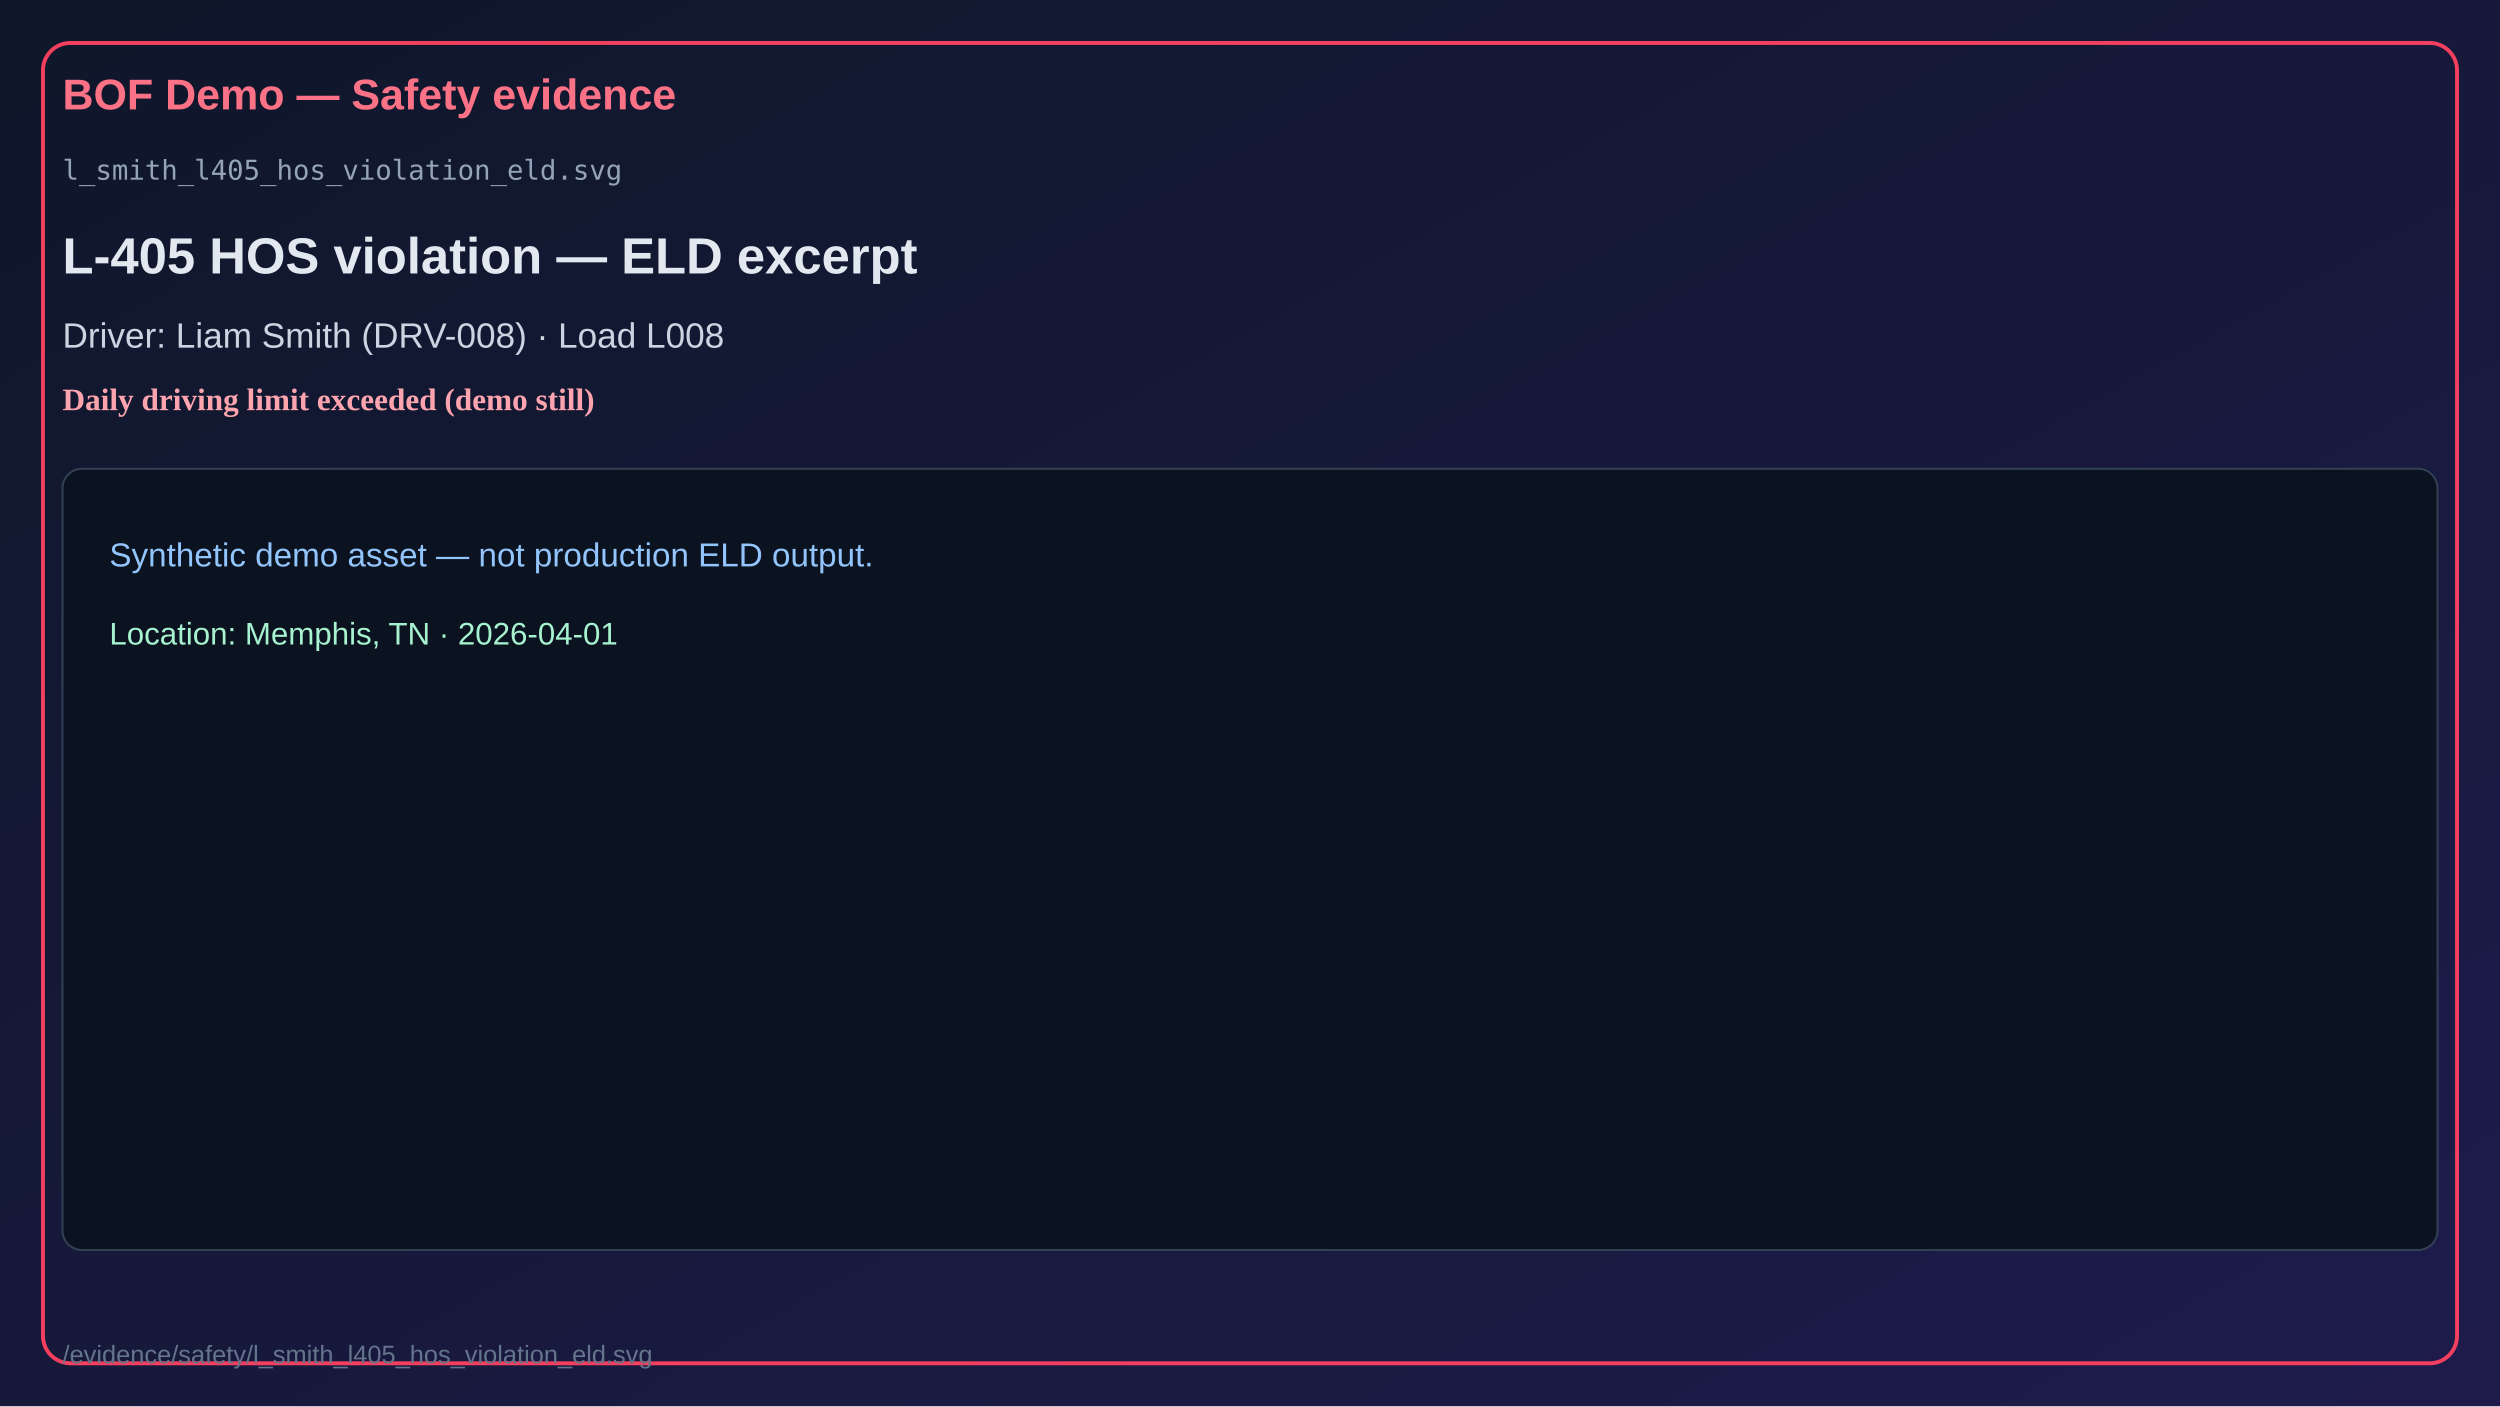
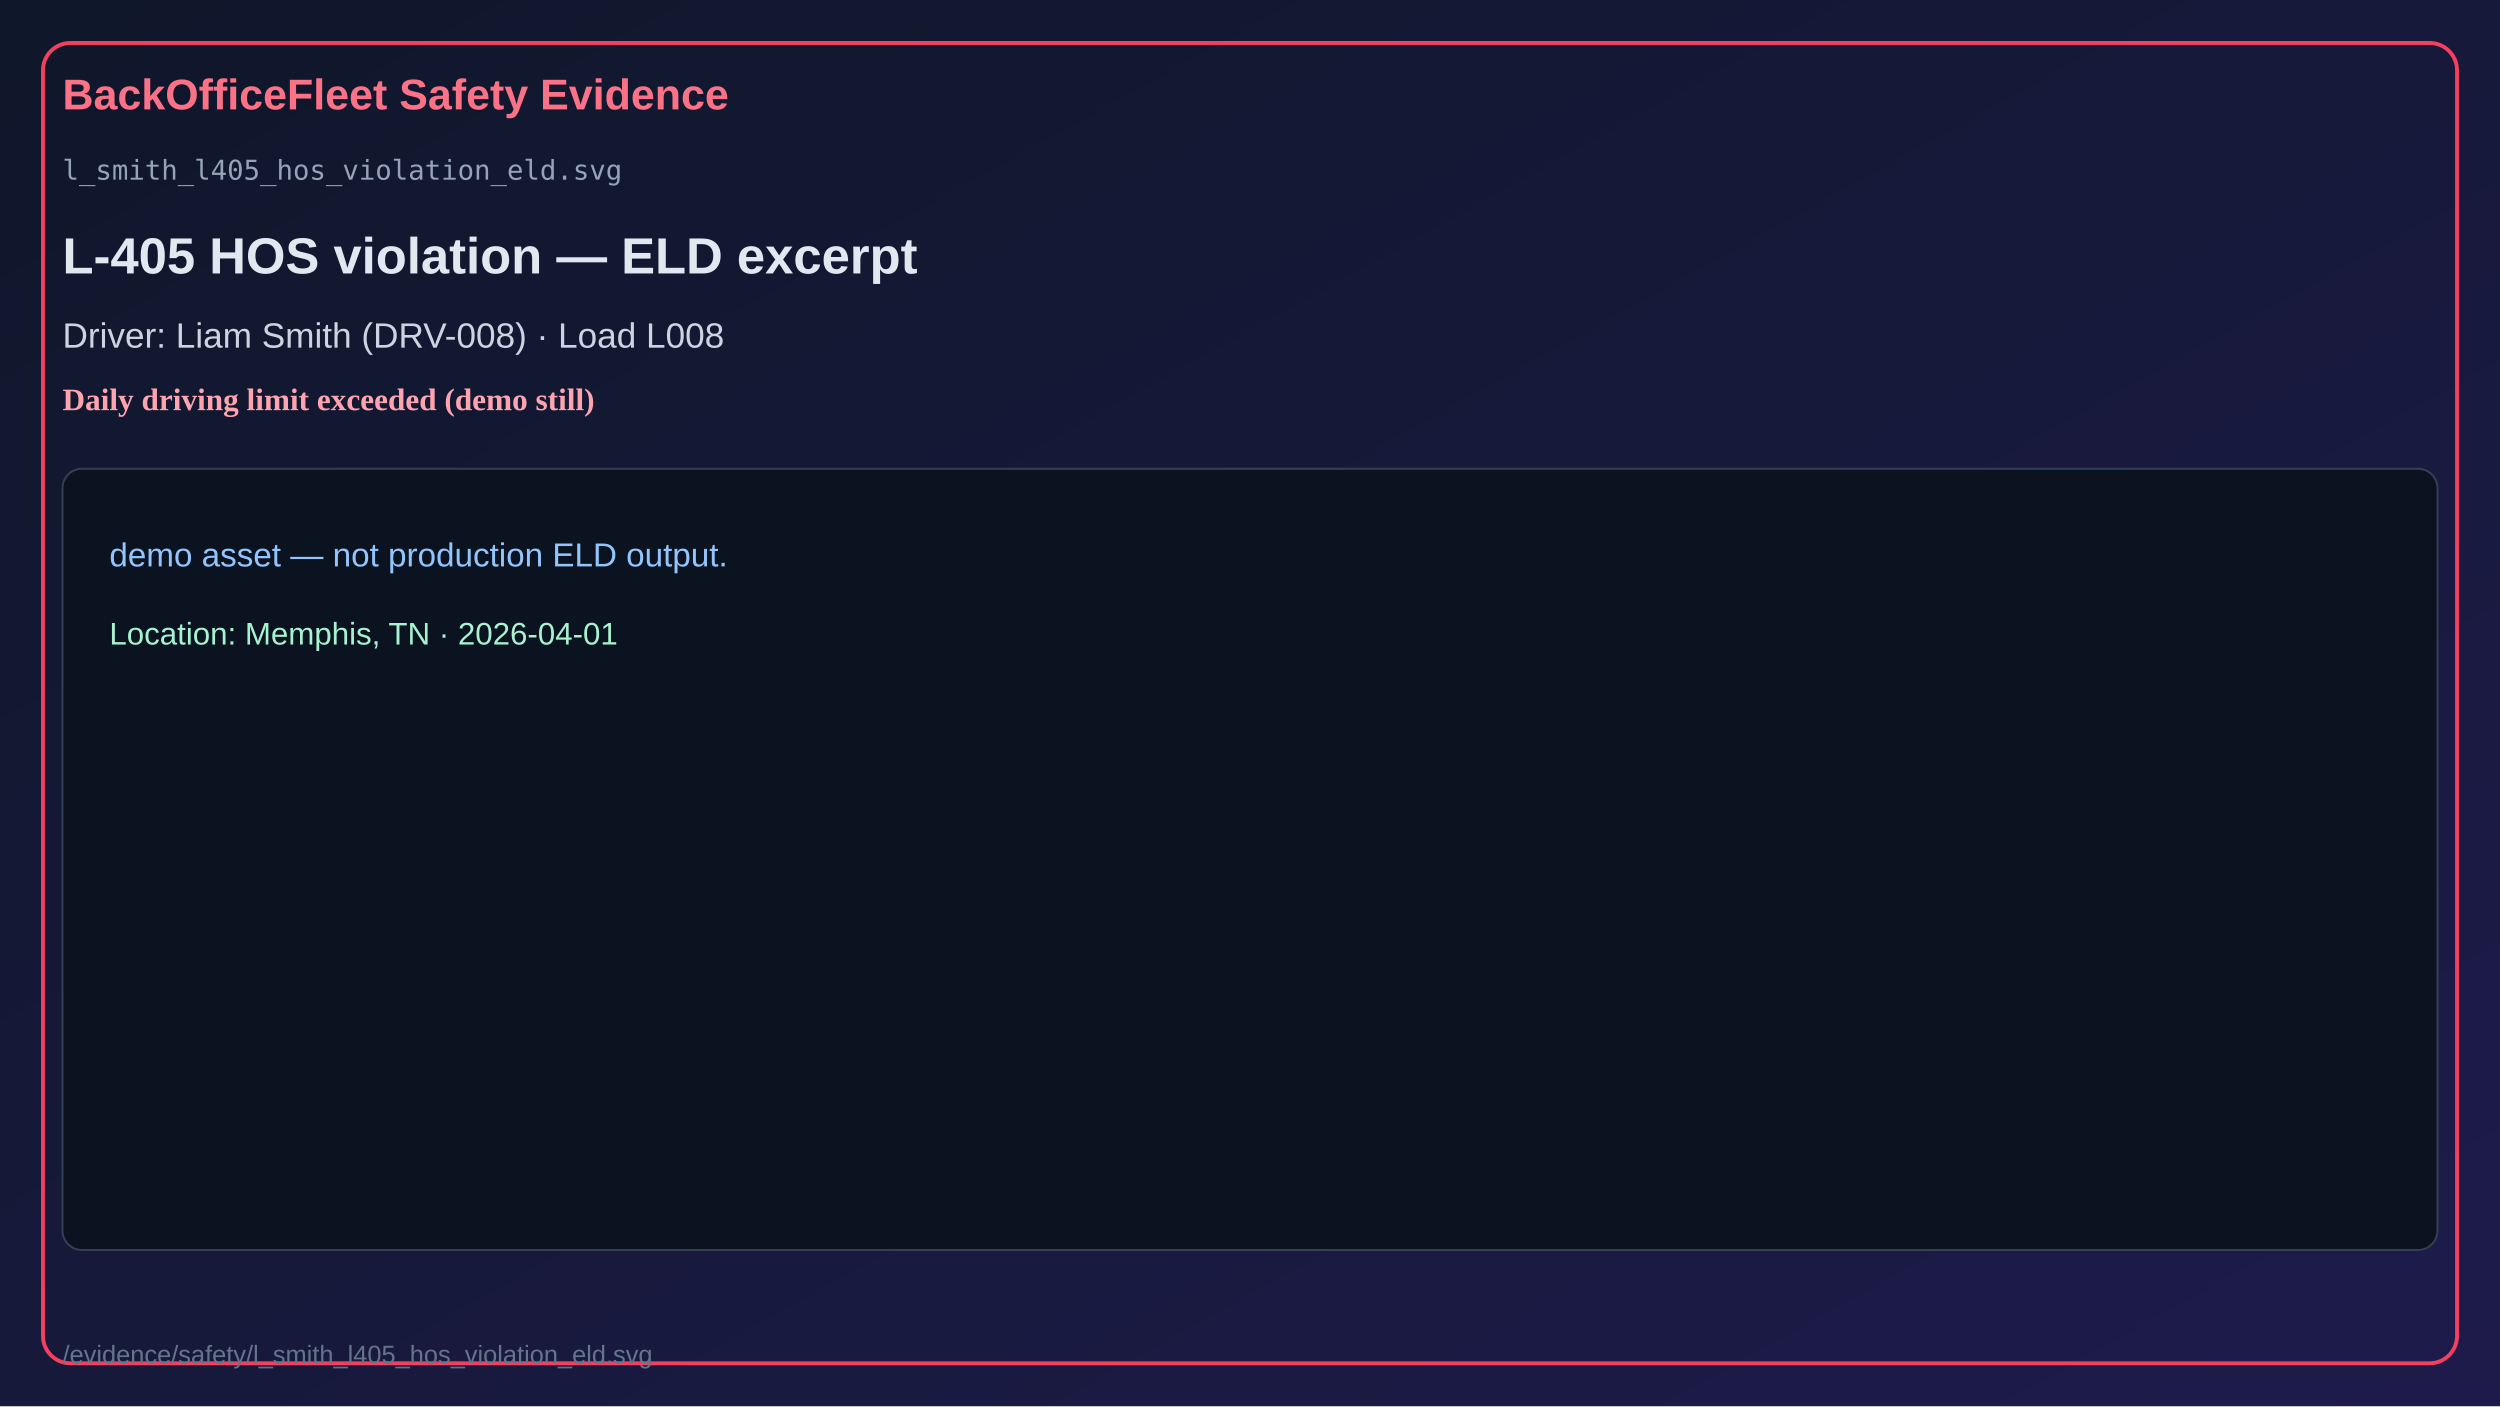
<svg xmlns="http://www.w3.org/2000/svg" width="1280" height="720" viewBox="0 0 1280 720">
  <defs>
    <linearGradient id="bg" x1="0" y1="0" x2="1" y2="1">
      <stop offset="0%" stop-color="#0f172a" />
      <stop offset="100%" stop-color="#1e1b4b" />
    </linearGradient>
  </defs>
  <rect width="1280" height="720" fill="url(#bg)" />
  <rect x="22" y="22" width="1236" height="676" rx="14" fill="none" stroke="#f43f5e" stroke-width="2" />
-   <text x="32" y="56" fill="#fb7185" font-size="22" font-family="Segoe UI, Arial" font-weight="700">BOF Demo — Safety evidence</text>
+   <text x="32" y="56" fill="#fb7185" font-size="22" font-family="Segoe UI, Arial" font-weight="700">BackOfficeFleet Safety Evidence</text>
  <text x="32" y="92" fill="#94a3b8" font-size="14" font-family="Consolas, monospace">l_smith_l405_hos_violation_eld.svg</text>
  <text x="32" y="140" fill="#e2e8f0" font-size="26" font-family="Segoe UI, Arial" font-weight="600">L-405 HOS violation — ELD excerpt</text>
  <text x="32" y="178" fill="#cbd5e1" font-size="18" font-family="Segoe UI, Arial">Driver: Liam Smith (DRV-008) · Load L008</text>
  <text x="32" y="210" fill="#fda4af" font-size="16" font-weight="700">Daily driving limit exceeded (demo still)</text>
  <rect x="32" y="240" width="1216" height="400" rx="10" fill="#0b1220" stroke="#334155" />
-   <text x="56" y="290" fill="#93c5fd" font-size="17" font-family="Segoe UI, Arial">Synthetic demo asset — not production ELD output.</text>
+   <text x="56" y="290" fill="#93c5fd" font-size="17" font-family="Segoe UI, Arial">demo asset — not production ELD output.</text>
  <text x="56" y="330" fill="#a7f3d0" font-size="16" font-family="Segoe UI, Arial">Location: Memphis, TN · 2026-04-01</text>
  <text x="32" y="698" fill="#64748b" font-size="13" font-family="Segoe UI, Arial">/evidence/safety/l_smith_l405_hos_violation_eld.svg</text>
</svg>
